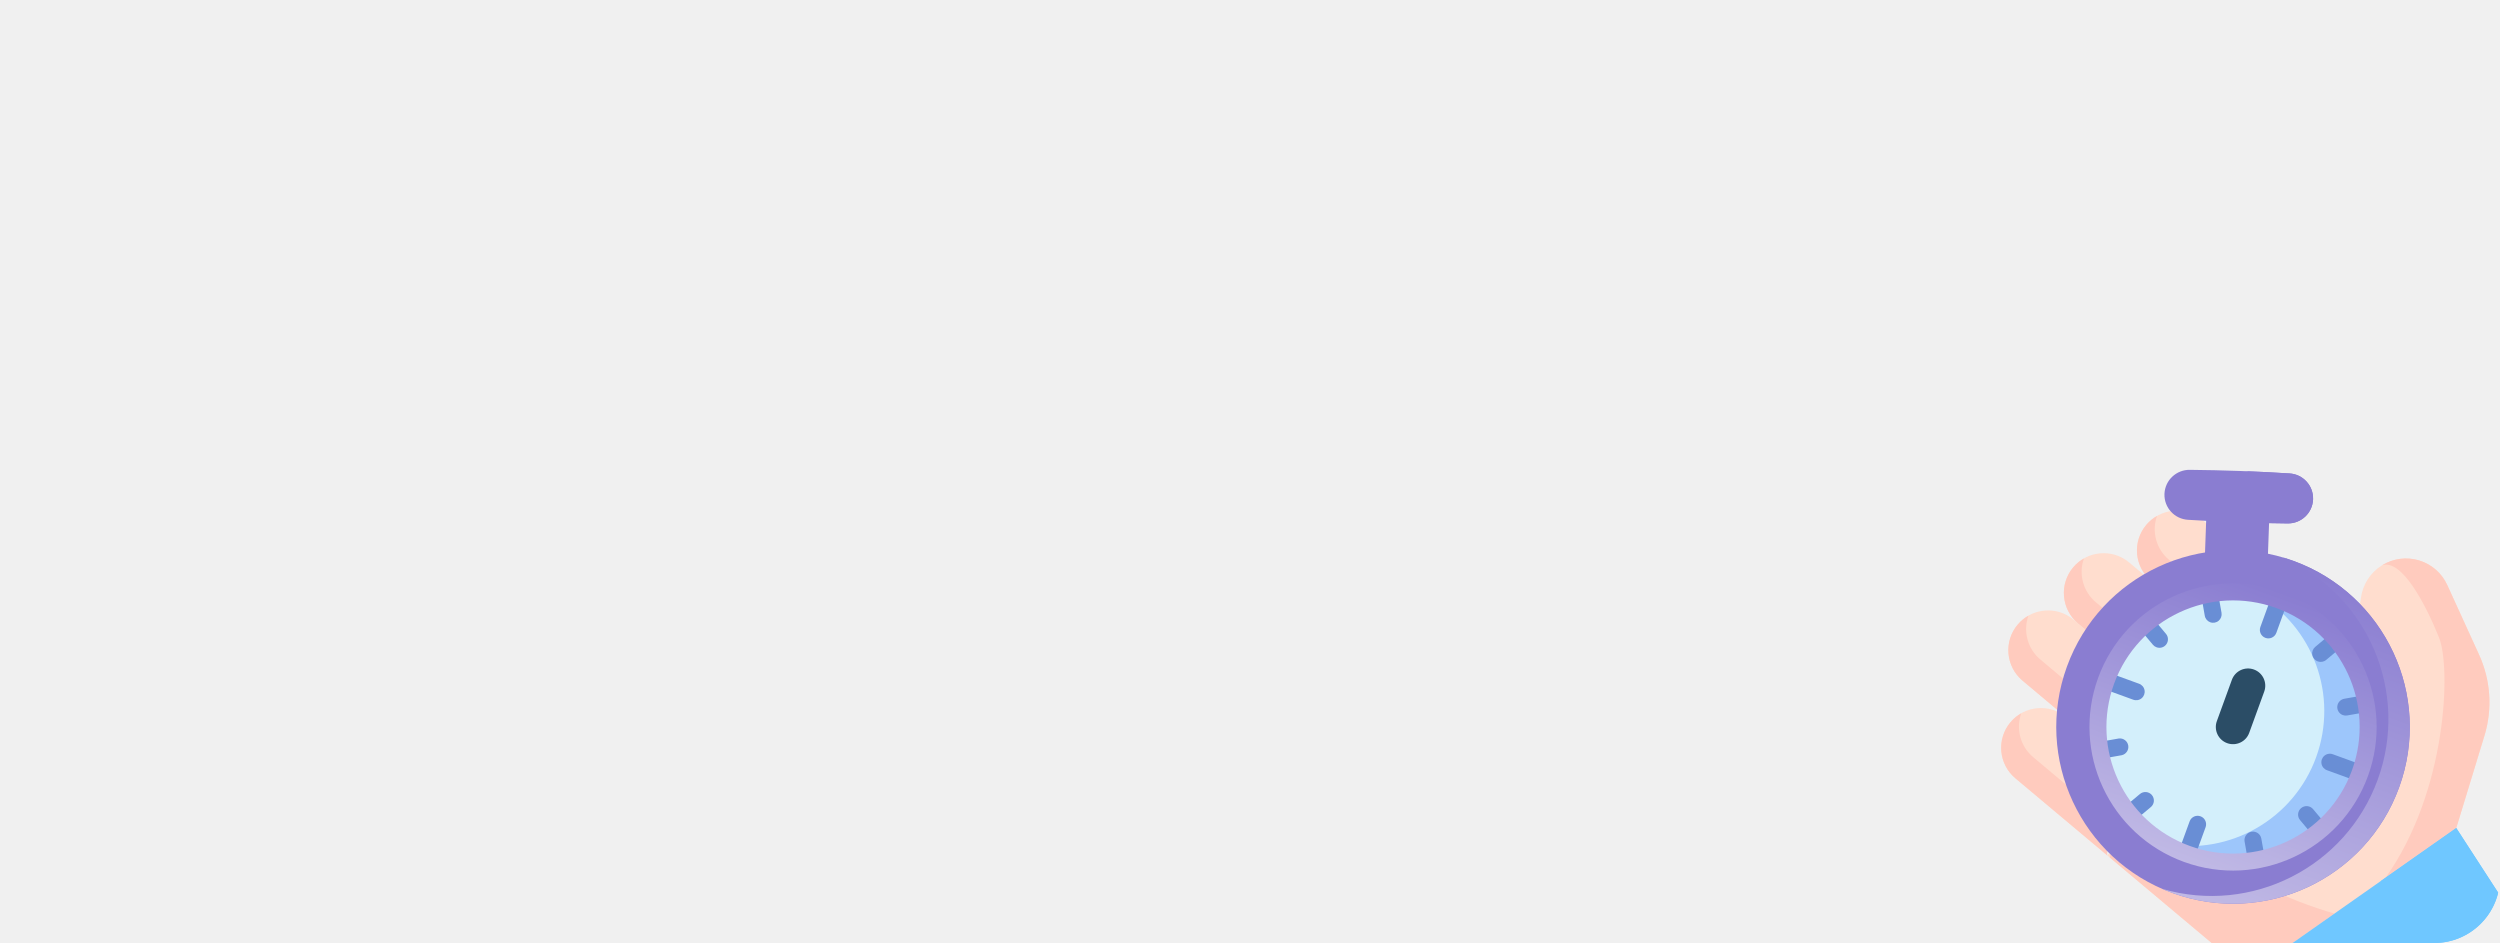
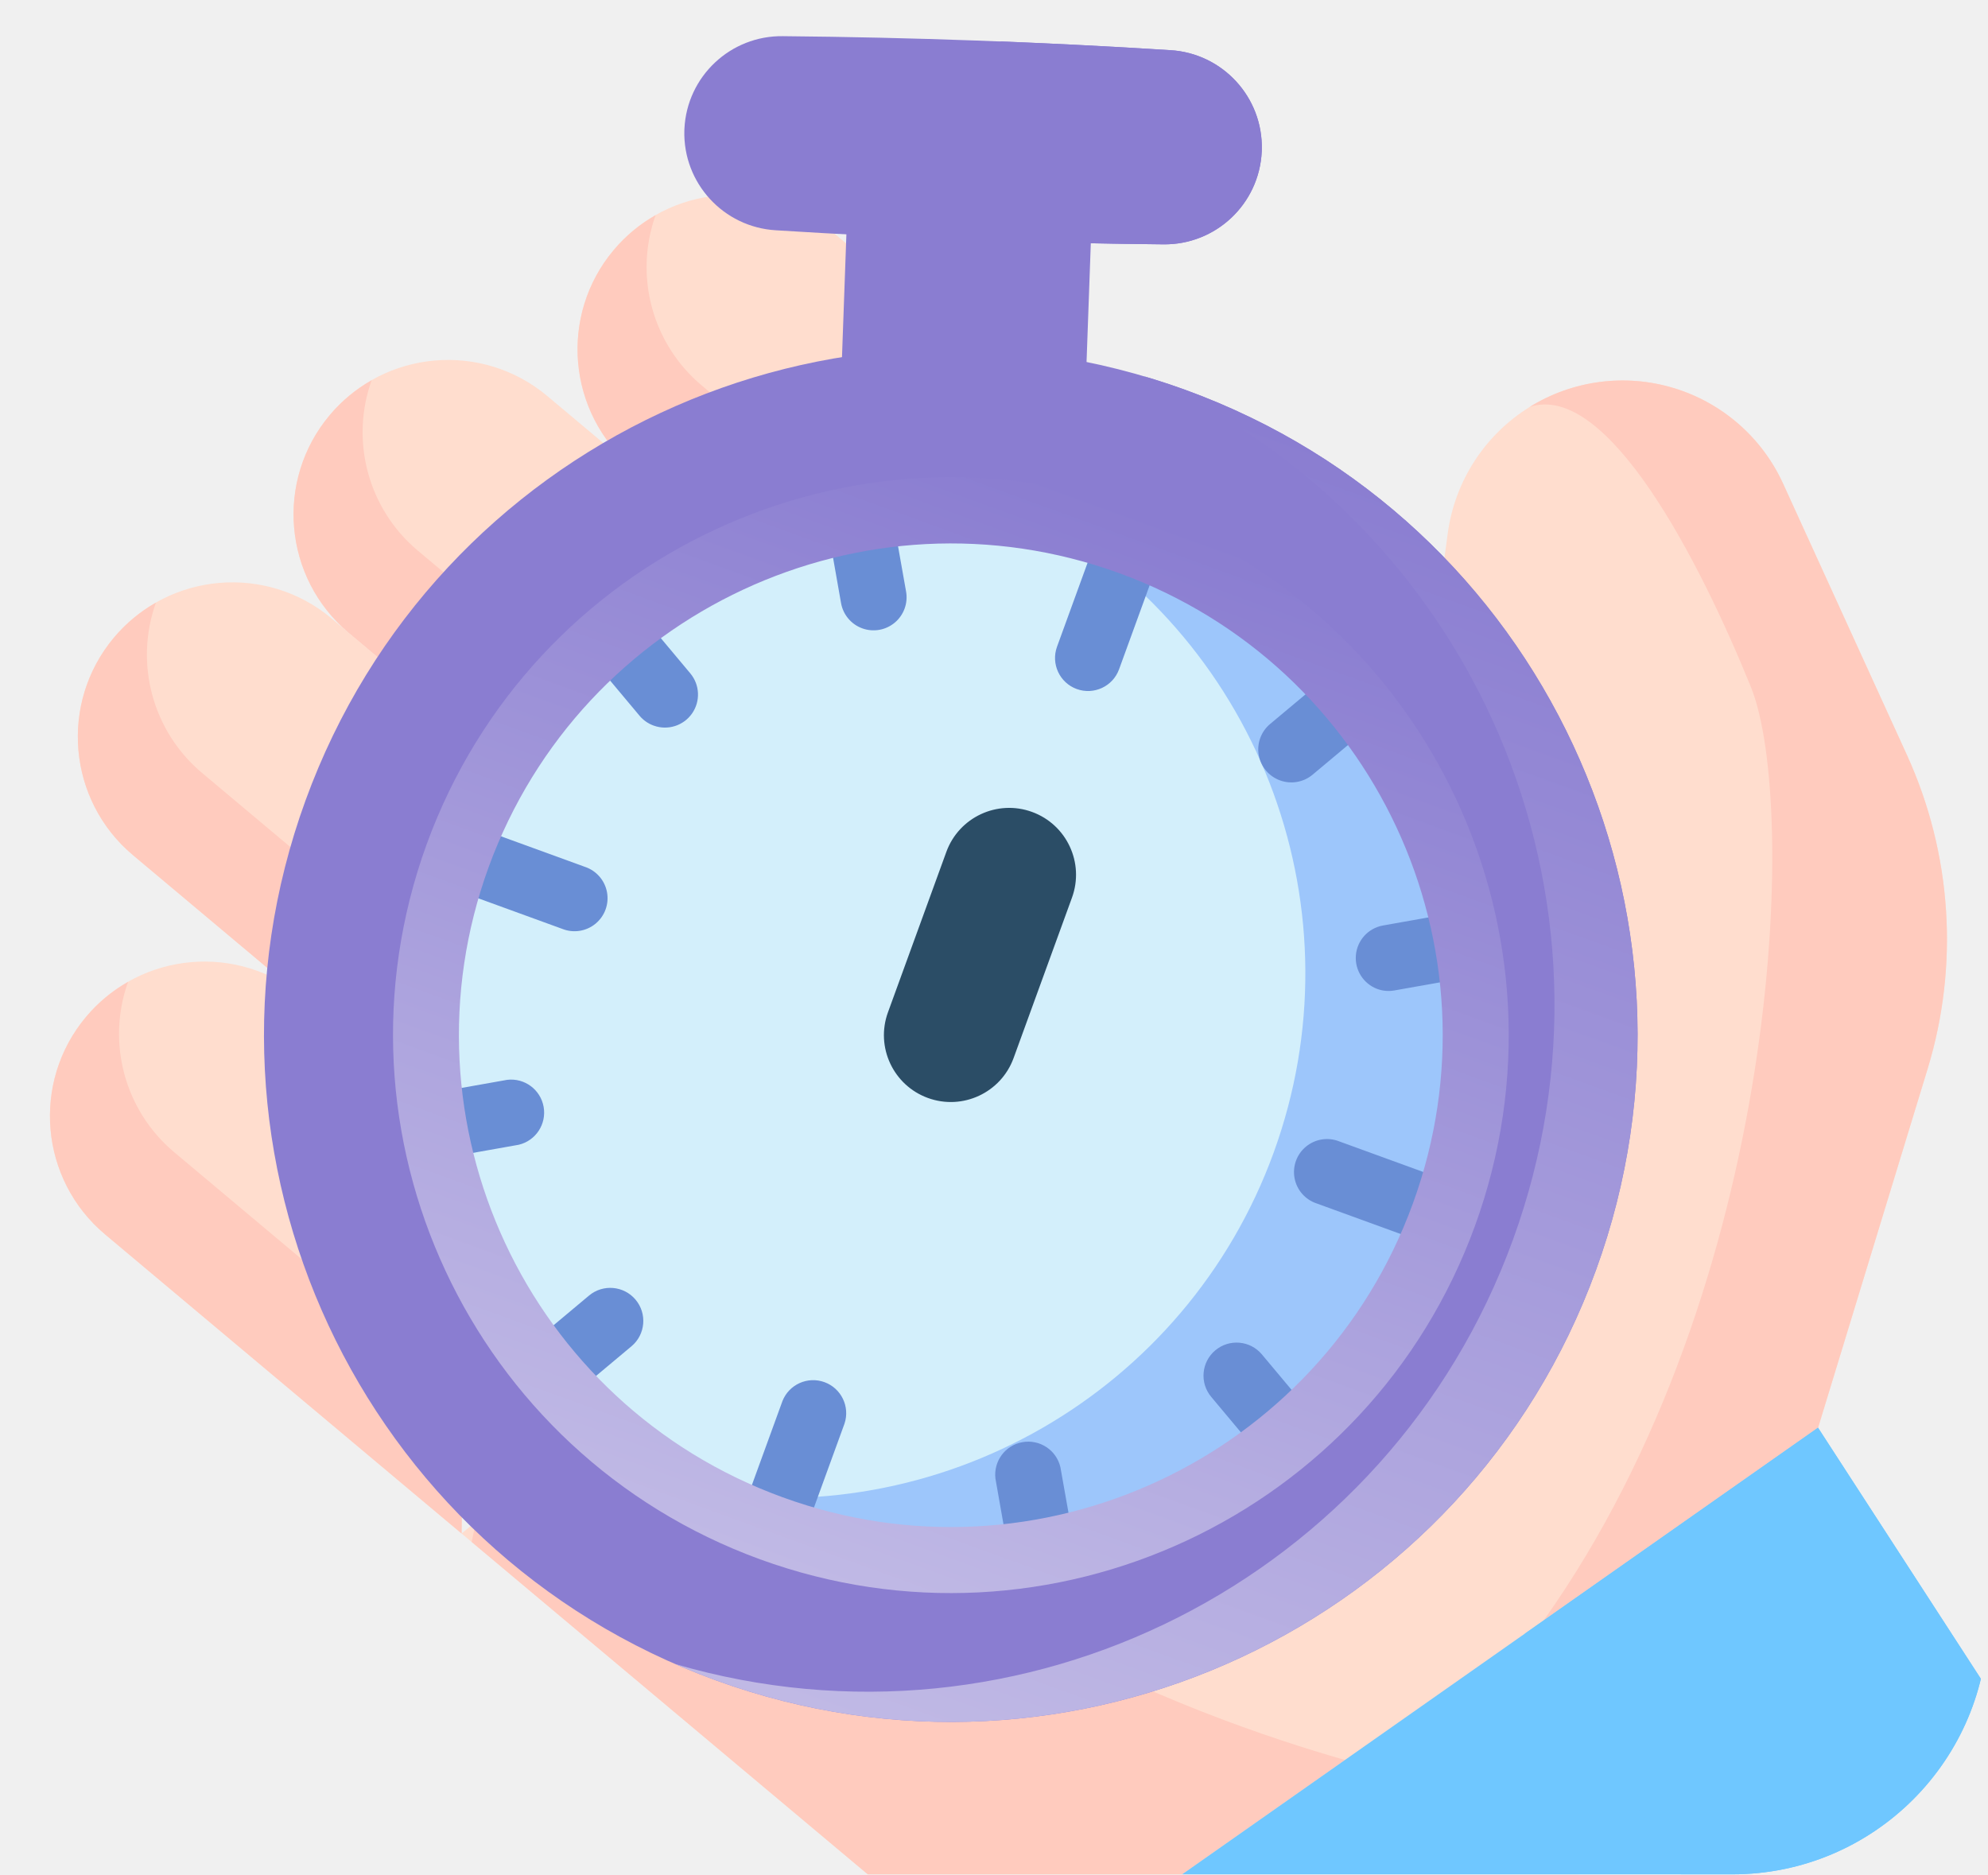
- <svg xmlns="http://www.w3.org/2000/svg" width="342" height="129" viewBox="0 0 342 129">
+ <svg xmlns="http://www.w3.org/2000/svg" width="70" height="66" viewBox="0 0 70 66">
  <defs>
    <clipPath id="clip-path">
-       <rect id="Rectangle_17852" data-name="Rectangle 17852" width="342" height="129" rx="9" transform="translate(17 131)" fill="#fff" />
+       <rect id="Rectangle_17852" data-name="Rectangle 17852" width="70" height="66" rx="9" transform="translate(289 194)" fill="#fff" />
    </clipPath>
    <linearGradient id="linear-gradient" x1="0.5" y1="1" x2="0.5" gradientUnits="objectBoundingBox">
      <stop offset="0" stop-color="#8a7dd1" />
      <stop offset="1" stop-color="#c0b9e5" />
    </linearGradient>
  </defs>
-   <g id="Mask_Group_48" data-name="Mask Group 48" transform="translate(-17 -131)" clip-path="url(#clip-path)">
-     <g id="Group_14485" data-name="Group 14485" transform="translate(275.887 176.269)">
-       <g id="clock" transform="translate(61.51 107.152) rotate(-140)">
-         <path id="Path_24831" data-name="Path 24831" d="M16.383,10.881H8.888L0,0H16.383a5.44,5.44,0,0,1,0,10.881Z" transform="translate(55.224 17.334)" fill="#ffddce" />
-         <path id="Path_24832" data-name="Path 24832" d="M21.823,5.441A5.44,5.44,0,0,0,16.382,0H0L3.088,3.781H16.382a5.443,5.443,0,0,1,5.1,3.55A5.42,5.42,0,0,0,21.823,5.441Z" transform="translate(55.225 17.334)" fill="#ffcbbe" />
-         <path id="Path_24833" data-name="Path 24833" d="M16.383,10.881H8.888L0,0H16.383a5.44,5.44,0,0,1,0,10.881Z" transform="translate(54.44 28.215)" fill="#ffddce" />
-         <path id="Path_24834" data-name="Path 24834" d="M21.823,5.441A5.44,5.44,0,0,0,16.382,0H0L3.088,3.78H16.382a5.443,5.443,0,0,1,5.1,3.55A5.419,5.419,0,0,0,21.823,5.441Z" transform="translate(54.44 28.215)" fill="#ffcbbe" />
-         <path id="Path_24835" data-name="Path 24835" d="M16.383,10.881H8.888L0,0H16.383a5.44,5.44,0,0,1,0,10.881Z" transform="translate(50.516 39.096)" fill="#ffddce" />
-         <path id="Path_24836" data-name="Path 24836" d="M21.823,5.441A5.44,5.44,0,0,0,16.382,0H0L3.088,3.78H16.382a5.443,5.443,0,0,1,5.1,3.55A5.423,5.423,0,0,0,21.823,5.441Z" transform="translate(50.517 39.096)" fill="#ffcbbe" />
-         <path id="Path_24837" data-name="Path 24837" d="M38.894,0H13.638L2.57,9.607,0,20.6,4.7,33.555,9.867,45.714a15.635,15.635,0,0,0,7.666,8l9.474,4.513a6.213,6.213,0,0,0,8.578-3.671,0,0,0,0,0,0,0,6.215,6.215,0,0,0-.653-5.257l-3.9-6.18,5.8-31.782L38.777.639Z" transform="translate(8.498 6.473)" fill="#ffddce" />
-         <path id="Path_24838" data-name="Path 24838" d="M28.838.639Q28.661.316,28.488,0H3.7L0,13.885C5.012,11.648,17.329,7.1,26.887,11.338a17.435,17.435,0,0,1,2.067,1.086c8.038,4.946,3.825-4.532-.116-11.786Z" transform="translate(18.438 6.473)" fill="#ffcbbe" />
-         <path id="Path_24839" data-name="Path 24839" d="M30.886,32.418c-1.513,2.454-8.047-.286-12.308-2.544C14.676,27.807,4.211,14.494,3.04,0L0,11.414,5.168,23.573a15.635,15.635,0,0,0,7.666,8l9.474,4.513a6.212,6.212,0,0,0,8.578-3.671Z" transform="translate(13.198 28.615)" fill="#ffcbbe" />
-         <path id="Path_24843" data-name="Path 24843" d="M16.383,10.881H8.888L0,0H16.383a5.44,5.44,0,0,1,0,10.881Z" transform="translate(47.393 6.473)" fill="#ffddce" />
-         <path id="Path_24844" data-name="Path 24844" d="M21.823,5.441A5.44,5.44,0,0,0,16.382,0H0L3.088,3.781H16.382a5.443,5.443,0,0,1,5.1,3.55A5.425,5.425,0,0,0,21.823,5.441Z" transform="translate(47.393 6.473)" fill="#ffcbbe" />
-         <g id="Group_14065" data-name="Group 14065" transform="translate(14.489 16.538) rotate(-20)">
-           <g id="Group_14056" data-name="Group 14056" transform="translate(24.369 42.924)">
-             <path id="Path_24840" data-name="Path 24840" d="M0,9.417H8.615V0H0Z" transform="matrix(0.951, -0.308, 0.308, 0.951, 2.61, 2.652)" fill="#8a7dd1" />
-             <path id="Path_24841" data-name="Path 24841" d="M15.287.141Q8.74,2.066,2.306,4.339A3.425,3.425,0,0,0,.16,8.594l.02.063a3.425,3.425,0,0,0,4.23,2.192q6.547-1.925,12.981-4.2A3.425,3.425,0,0,0,19.538,2.4l-.02-.063A3.425,3.425,0,0,0,15.287.141Z" transform="translate(0 5.639)" fill="#8a7dd1" />
-             <path id="Path_24842" data-name="Path 24842" d="M8.066,0Q5.175.944,2.305,1.958A3.426,3.426,0,0,0,.16,6.212l.021.064a3.425,3.425,0,0,0,4.23,2.193q2.921-.859,5.817-1.786a3.545,3.545,0,0,1-3.98-2.367l-.021-.066A3.546,3.546,0,0,1,8.066,0Z" transform="translate(0 8.02)" fill="#8a7dd1" />
+   <g id="Groupe_14524" data-name="Groupe 14524" transform="translate(-289 -194)">
+     <g id="Groupe_14487" data-name="Groupe 14487">
+       <g id="Groupe_14080" data-name="Groupe 14080" transform="translate(303.247 218)">
+         <g id="round-arrow_back_ios-24px" transform="translate(0 0)">
+           <g id="Bounding_Boxes">
+             <path id="Tracé_5" data-name="Tracé 5" d="M24,0H0V24H24Z" transform="translate(0)" fill="none" opacity="0.87" />
          </g>
-           <g id="Group_14064" data-name="Group 14064" transform="translate(0 0)">
-             <ellipse id="Ellipse_615" data-name="Ellipse 615" cx="24.177" cy="24.177" rx="24.177" ry="24.177" transform="translate(0 0)" fill="#8a7dd1" />
-             <path id="Path_24845" data-name="Path 24845" d="M25.729.049C25.216.017,24.7,0,24.177,0a24.177,24.177,0,0,0,0,48.354c.521,0,1.039-.017,1.552-.049a24.179,24.179,0,0,1,0-48.257Z" transform="translate(0 0)" fill="url(#linear-gradient)" />
-             <ellipse id="Ellipse_616" data-name="Ellipse 616" cx="18.478" cy="18.478" rx="18.478" ry="18.478" transform="translate(5.699 5.699)" fill="#d3effb" />
-             <path id="Path_24846" data-name="Path 24846" d="M21.628.268a18.479,18.479,0,1,0,0,36.421,18.482,18.482,0,0,1,0-36.421Z" transform="translate(5.777 5.698)" fill="#9dc6fb" />
-             <path id="Path_24847" data-name="Path 24847" d="M2.354,0A2.354,2.354,0,0,0,0,2.354V8.365a2.354,2.354,0,0,0,4.708,0V2.354A2.354,2.354,0,0,0,2.354,0Z" transform="translate(21.823 21.823)" fill="#2b4d66" />
-             <g id="Group_14063" data-name="Group 14063" transform="translate(5.167 5.167)">
-               <g id="Group_14057" data-name="Group 14057" transform="translate(17.848 0)">
-                 <path id="Path_24848" data-name="Path 24848" d="M1.163,0A1.163,1.163,0,0,0,0,1.163V4.878a1.163,1.163,0,0,0,2.325,0V1.163A1.163,1.163,0,0,0,1.163,0Z" transform="translate(0 31.98)" fill="#698ed5" />
-                 <path id="Path_24849" data-name="Path 24849" d="M1.163,0A1.163,1.163,0,0,0,0,1.163V4.878a1.163,1.163,0,0,0,2.325,0V1.163A1.163,1.163,0,0,0,1.163,0Z" transform="translate(0 0)" fill="#698ed5" />
+           <g id="Rounded" transform="translate(28.012 2)">
+             <path id="Tracé_6" data-name="Tracé 6" d="M6.616,2.99h0a1.249,1.249,0,0,1,1.77,0L16.7,11.3a1,1,0,0,1,0,1.41l-8.31,8.31a1.249,1.249,0,0,1-1.77,0h0a1.249,1.249,0,0,1,0-1.77L13.856,12,6.606,4.75A1.246,1.246,0,0,1,6.616,2.99Z" transform="translate(-6.248 -2.622)" fill="#fff" />
+           </g>
+         </g>
+       </g>
+       <g id="Groupe_de_masques_48" data-name="Groupe de masques 48" clip-path="url(#clip-path)">
+         <g id="Groupe_14485" data-name="Groupe 14485" transform="translate(275.887 176.269)">
+           <g id="clock" transform="translate(61.51 107.152) rotate(-140)">
+             <path id="Tracé_24831" data-name="Tracé 24831" d="M16.383,10.881H8.888L0,0H16.383a5.44,5.44,0,0,1,0,10.881Z" transform="translate(55.224 17.334)" fill="#ffddce" />
+             <path id="Tracé_24832" data-name="Tracé 24832" d="M21.823,5.441A5.44,5.44,0,0,0,16.382,0H0L3.088,3.781H16.382a5.443,5.443,0,0,1,5.1,3.55A5.42,5.42,0,0,0,21.823,5.441Z" transform="translate(55.225 17.334)" fill="#ffcbbe" />
+             <path id="Tracé_24833" data-name="Tracé 24833" d="M16.383,10.881H8.888L0,0H16.383a5.44,5.44,0,0,1,0,10.881Z" transform="translate(54.44 28.215)" fill="#ffddce" />
+             <path id="Tracé_24834" data-name="Tracé 24834" d="M21.823,5.441A5.44,5.44,0,0,0,16.382,0H0L3.088,3.78H16.382a5.443,5.443,0,0,1,5.1,3.55A5.419,5.419,0,0,0,21.823,5.441Z" transform="translate(54.44 28.215)" fill="#ffcbbe" />
+             <path id="Tracé_24835" data-name="Tracé 24835" d="M16.383,10.881H8.888L0,0H16.383a5.44,5.44,0,0,1,0,10.881Z" transform="translate(50.516 39.096)" fill="#ffddce" />
+             <path id="Tracé_24836" data-name="Tracé 24836" d="M21.823,5.441A5.44,5.44,0,0,0,16.382,0H0L3.088,3.78H16.382a5.443,5.443,0,0,1,5.1,3.55A5.423,5.423,0,0,0,21.823,5.441Z" transform="translate(50.517 39.096)" fill="#ffcbbe" />
+             <path id="Tracé_24837" data-name="Tracé 24837" d="M38.894,0H13.638L2.57,9.607,0,20.6,4.7,33.555,9.867,45.714a15.635,15.635,0,0,0,7.666,8l9.474,4.513a6.213,6.213,0,0,0,8.578-3.671,0,0,0,0,0,0,0,6.215,6.215,0,0,0-.653-5.257l-3.9-6.18,5.8-31.782L38.777.639Z" transform="translate(8.498 6.473)" fill="#ffddce" />
+             <path id="Tracé_24838" data-name="Tracé 24838" d="M28.838.639Q28.661.316,28.488,0H3.7L0,13.885C5.012,11.648,17.329,7.1,26.887,11.338a17.435,17.435,0,0,1,2.067,1.086c8.038,4.946,3.825-4.532-.116-11.786Z" transform="translate(18.438 6.473)" fill="#ffcbbe" />
+             <path id="Tracé_24839" data-name="Tracé 24839" d="M30.886,32.418c-1.513,2.454-8.047-.286-12.308-2.544C14.676,27.807,4.211,14.494,3.04,0L0,11.414,5.168,23.573a15.635,15.635,0,0,0,7.666,8l9.474,4.513a6.212,6.212,0,0,0,8.578-3.671Z" transform="translate(13.198 28.615)" fill="#ffcbbe" />
+             <path id="Tracé_24843" data-name="Tracé 24843" d="M16.383,10.881H8.888L0,0H16.383a5.44,5.44,0,0,1,0,10.881Z" transform="translate(47.393 6.473)" fill="#ffddce" />
+             <path id="Tracé_24844" data-name="Tracé 24844" d="M21.823,5.441A5.44,5.44,0,0,0,16.382,0H0L3.088,3.781H16.382a5.443,5.443,0,0,1,5.1,3.55A5.425,5.425,0,0,0,21.823,5.441Z" transform="translate(47.393 6.473)" fill="#ffcbbe" />
+             <g id="Groupe_14065" data-name="Groupe 14065" transform="translate(14.489 16.538) rotate(-20)">
+               <g id="Groupe_14056" data-name="Groupe 14056" transform="translate(24.369 42.924)">
+                 <path id="Tracé_24840" data-name="Tracé 24840" d="M0,9.417H8.615V0H0Z" transform="matrix(0.951, -0.308, 0.308, 0.951, 2.61, 2.652)" fill="#8a7dd1" />
+                 <path id="Tracé_24841" data-name="Tracé 24841" d="M15.287.141Q8.74,2.066,2.306,4.339A3.425,3.425,0,0,0,.16,8.594l.02.063a3.425,3.425,0,0,0,4.23,2.192q6.547-1.925,12.981-4.2A3.425,3.425,0,0,0,19.538,2.4l-.02-.063A3.425,3.425,0,0,0,15.287.141Z" transform="translate(0 5.639)" fill="#8a7dd1" />
+                 <path id="Tracé_24842" data-name="Tracé 24842" d="M8.066,0Q5.175.944,2.305,1.958A3.426,3.426,0,0,0,.16,6.212l.021.064a3.425,3.425,0,0,0,4.23,2.193q2.921-.859,5.817-1.786a3.545,3.545,0,0,1-3.98-2.367l-.021-.066A3.546,3.546,0,0,1,8.066,0Z" transform="translate(0 8.02)" fill="#8a7dd1" />
              </g>
-               <g id="Group_14058" data-name="Group 14058" transform="translate(0 17.848)">
-                 <path id="Path_24850" data-name="Path 24850" d="M4.878,0H1.163a1.163,1.163,0,1,0,0,2.325H4.878A1.163,1.163,0,0,0,4.878,0Z" transform="translate(31.98 0)" fill="#698ed5" />
-                 <path id="Path_24851" data-name="Path 24851" d="M4.878,0H1.163a1.163,1.163,0,0,0,0,2.325H4.878A1.163,1.163,0,1,0,4.878,0Z" transform="translate(0 0)" fill="#698ed5" />
-               </g>
-               <g id="Group_14059" data-name="Group 14059" transform="translate(2.391 8.924)">
-                 <path id="Path_24852" data-name="Path 24852" d="M1.164,0A1.163,1.163,0,0,0,.582,2.17l1.9,1.1A1.163,1.163,0,0,0,3.643,1.252l-1.9-1.1A1.158,1.158,0,0,0,1.164,0Z" transform="translate(29.014 16.751)" fill="#698ed5" />
-                 <path id="Path_24853" data-name="Path 24853" d="M1.164,0A1.163,1.163,0,0,0,.582,2.17l1.9,1.1A1.163,1.163,0,0,0,3.643,1.252l-1.9-1.1A1.158,1.158,0,0,0,1.164,0Z" transform="translate(0 0)" fill="#698ed5" />
-               </g>
-               <g id="Group_14060" data-name="Group 14060" transform="translate(8.924 2.391)">
-                 <path id="Path_24854" data-name="Path 24854" d="M1.162,0A1.163,1.163,0,0,0,.156,1.744l1.1,1.9A1.163,1.163,0,0,0,3.266,2.48L2.17.581A1.162,1.162,0,0,0,1.162,0Z" transform="translate(16.751 29.014)" fill="#698ed5" />
-                 <path id="Path_24855" data-name="Path 24855" d="M1.162,0A1.163,1.163,0,0,0,.156,1.744l1.1,1.9A1.163,1.163,0,0,0,3.266,2.48L2.17.581A1.162,1.162,0,0,0,1.162,0Z" transform="translate(0 0)" fill="#698ed5" />
-               </g>
-               <g id="Group_14061" data-name="Group 14061" transform="translate(8.924 2.391)">
-                 <path id="Path_24856" data-name="Path 24856" d="M2.26,0A1.162,1.162,0,0,0,1.252.581l-1.1,1.9A1.163,1.163,0,1,0,2.17,3.643l1.1-1.9A1.163,1.163,0,0,0,2.26,0Z" transform="translate(0 29.014)" fill="#698ed5" />
-                 <path id="Path_24857" data-name="Path 24857" d="M2.26,0A1.162,1.162,0,0,0,1.252.581l-1.1,1.9A1.163,1.163,0,1,0,2.17,3.643l1.1-1.9A1.163,1.163,0,0,0,2.26,0Z" transform="translate(16.751 0)" fill="#698ed5" />
-               </g>
-               <g id="Group_14062" data-name="Group 14062" transform="translate(2.391 8.924)">
-                 <path id="Path_24858" data-name="Path 24858" d="M3.061,0a1.158,1.158,0,0,0-.58.156l-1.9,1.1A1.163,1.163,0,1,0,1.744,3.266l1.9-1.1A1.163,1.163,0,0,0,3.061,0Z" transform="translate(0 16.751)" fill="#698ed5" />
-                 <path id="Path_24859" data-name="Path 24859" d="M3.061,0a1.159,1.159,0,0,0-.58.156l-1.9,1.1A1.163,1.163,0,0,0,1.744,3.266l1.9-1.1A1.163,1.163,0,0,0,3.061,0Z" transform="translate(29.014 0)" fill="#698ed5" />
+               <g id="Groupe_14064" data-name="Groupe 14064" transform="translate(0 0)">
+                 <ellipse id="Ellipse_615" data-name="Ellipse 615" cx="24.177" cy="24.177" rx="24.177" ry="24.177" transform="translate(0 0)" fill="#8a7dd1" />
+                 <path id="Tracé_24845" data-name="Tracé 24845" d="M25.729.049C25.216.017,24.7,0,24.177,0a24.177,24.177,0,0,0,0,48.354c.521,0,1.039-.017,1.552-.049a24.179,24.179,0,0,1,0-48.257Z" transform="translate(0 0)" fill="url(#linear-gradient)" />
+                 <ellipse id="Ellipse_616" data-name="Ellipse 616" cx="18.478" cy="18.478" rx="18.478" ry="18.478" transform="translate(5.699 5.699)" fill="#d3effb" />
+                 <path id="Tracé_24846" data-name="Tracé 24846" d="M21.628.268a18.479,18.479,0,1,0,0,36.421,18.482,18.482,0,0,1,0-36.421Z" transform="translate(5.777 5.698)" fill="#9dc6fb" />
+                 <path id="Tracé_24847" data-name="Tracé 24847" d="M2.354,0A2.354,2.354,0,0,0,0,2.354V8.365a2.354,2.354,0,0,0,4.708,0V2.354A2.354,2.354,0,0,0,2.354,0Z" transform="translate(21.823 21.823)" fill="#2b4d66" />
+                 <g id="Groupe_14063" data-name="Groupe 14063" transform="translate(5.167 5.167)">
+                   <g id="Groupe_14057" data-name="Groupe 14057" transform="translate(17.848 0)">
+                     <path id="Tracé_24848" data-name="Tracé 24848" d="M1.163,0A1.163,1.163,0,0,0,0,1.163V4.878a1.163,1.163,0,0,0,2.325,0V1.163A1.163,1.163,0,0,0,1.163,0Z" transform="translate(0 31.98)" fill="#698ed5" />
+                     <path id="Tracé_24849" data-name="Tracé 24849" d="M1.163,0A1.163,1.163,0,0,0,0,1.163V4.878a1.163,1.163,0,0,0,2.325,0V1.163A1.163,1.163,0,0,0,1.163,0Z" transform="translate(0 0)" fill="#698ed5" />
+                   </g>
+                   <g id="Groupe_14058" data-name="Groupe 14058" transform="translate(0 17.848)">
+                     <path id="Tracé_24850" data-name="Tracé 24850" d="M4.878,0H1.163a1.163,1.163,0,1,0,0,2.325H4.878A1.163,1.163,0,0,0,4.878,0Z" transform="translate(31.98 0)" fill="#698ed5" />
+                     <path id="Tracé_24851" data-name="Tracé 24851" d="M4.878,0H1.163a1.163,1.163,0,0,0,0,2.325H4.878A1.163,1.163,0,1,0,4.878,0Z" transform="translate(0 0)" fill="#698ed5" />
+                   </g>
+                   <g id="Groupe_14059" data-name="Groupe 14059" transform="translate(2.391 8.924)">
+                     <path id="Tracé_24852" data-name="Tracé 24852" d="M1.164,0A1.163,1.163,0,0,0,.582,2.17l1.9,1.1A1.163,1.163,0,0,0,3.643,1.252l-1.9-1.1A1.158,1.158,0,0,0,1.164,0Z" transform="translate(29.014 16.751)" fill="#698ed5" />
+                     <path id="Tracé_24853" data-name="Tracé 24853" d="M1.164,0A1.163,1.163,0,0,0,.582,2.17l1.9,1.1A1.163,1.163,0,0,0,3.643,1.252l-1.9-1.1A1.158,1.158,0,0,0,1.164,0Z" transform="translate(0 0)" fill="#698ed5" />
+                   </g>
+                   <g id="Groupe_14060" data-name="Groupe 14060" transform="translate(8.924 2.391)">
+                     <path id="Tracé_24854" data-name="Tracé 24854" d="M1.162,0A1.163,1.163,0,0,0,.156,1.744l1.1,1.9A1.163,1.163,0,0,0,3.266,2.48L2.17.581A1.162,1.162,0,0,0,1.162,0Z" transform="translate(16.751 29.014)" fill="#698ed5" />
+                     <path id="Tracé_24855" data-name="Tracé 24855" d="M1.162,0A1.163,1.163,0,0,0,.156,1.744l1.1,1.9A1.163,1.163,0,0,0,3.266,2.48L2.17.581A1.162,1.162,0,0,0,1.162,0Z" transform="translate(0 0)" fill="#698ed5" />
+                   </g>
+                   <g id="Groupe_14061" data-name="Groupe 14061" transform="translate(8.924 2.391)">
+                     <path id="Tracé_24856" data-name="Tracé 24856" d="M2.26,0A1.162,1.162,0,0,0,1.252.581l-1.1,1.9A1.163,1.163,0,1,0,2.17,3.643l1.1-1.9A1.163,1.163,0,0,0,2.26,0Z" transform="translate(0 29.014)" fill="#698ed5" />
+                     <path id="Tracé_24857" data-name="Tracé 24857" d="M2.26,0A1.162,1.162,0,0,0,1.252.581l-1.1,1.9A1.163,1.163,0,1,0,2.17,3.643l1.1-1.9A1.163,1.163,0,0,0,2.26,0Z" transform="translate(16.751 0)" fill="#698ed5" />
+                   </g>
+                   <g id="Groupe_14062" data-name="Groupe 14062" transform="translate(2.391 8.924)">
+                     <path id="Tracé_24858" data-name="Tracé 24858" d="M3.061,0a1.158,1.158,0,0,0-.58.156l-1.9,1.1A1.163,1.163,0,1,0,1.744,3.266l1.9-1.1A1.163,1.163,0,0,0,3.061,0Z" transform="translate(0 16.751)" fill="#698ed5" />
+                     <path id="Tracé_24859" data-name="Tracé 24859" d="M3.061,0a1.159,1.159,0,0,0-.58.156l-1.9,1.1A1.163,1.163,0,0,0,1.744,3.266l1.9-1.1A1.163,1.163,0,0,0,3.061,0Z" transform="translate(29.014 0)" fill="#698ed5" />
+                   </g>
+                 </g>
+                 <path id="Tracé_24860" data-name="Tracé 24860" d="M19.641,0A19.641,19.641,0,1,0,39.282,19.641,19.663,19.663,0,0,0,19.641,0Zm0,36.957A17.316,17.316,0,1,1,36.956,19.641,17.335,17.335,0,0,1,19.641,36.957Z" transform="translate(4.536 4.536)" fill="url(#linear-gradient)" />
              </g>
            </g>
-             <path id="Path_24860" data-name="Path 24860" d="M19.641,0A19.641,19.641,0,1,0,39.282,19.641,19.663,19.663,0,0,0,19.641,0Zm0,36.957A17.316,17.316,0,1,1,36.956,19.641,17.335,17.335,0,0,1,19.641,36.957Z" transform="translate(4.536 4.536)" fill="url(#linear-gradient)" />
+             <path id="Tracé_24861" data-name="Tracé 24861" d="M22.137,4.047,8.937,0,3.247,21.366,0,33.557,13.2,37.6l3.247-12.189Z" transform="translate(0 2.426)" fill="#6fc7ff" />
+             <path id="Tracé_24862" data-name="Tracé 24862" d="M16.445,4.047,3.247,0,0,12.191l13.2,4.046Z" transform="translate(0 23.792)" fill="#6fc7ff" />
          </g>
        </g>
-         <path id="Path_24861" data-name="Path 24861" d="M22.137,4.047,8.937,0,3.247,21.366,0,33.557,13.2,37.6l3.247-12.189Z" transform="translate(0 2.426)" fill="#6fc7ff" />
-         <path id="Path_24862" data-name="Path 24862" d="M16.445,4.047,3.247,0,0,12.191l13.2,4.046Z" transform="translate(0 23.792)" fill="#6fc7ff" />
      </g>
    </g>
  </g>
</svg>
